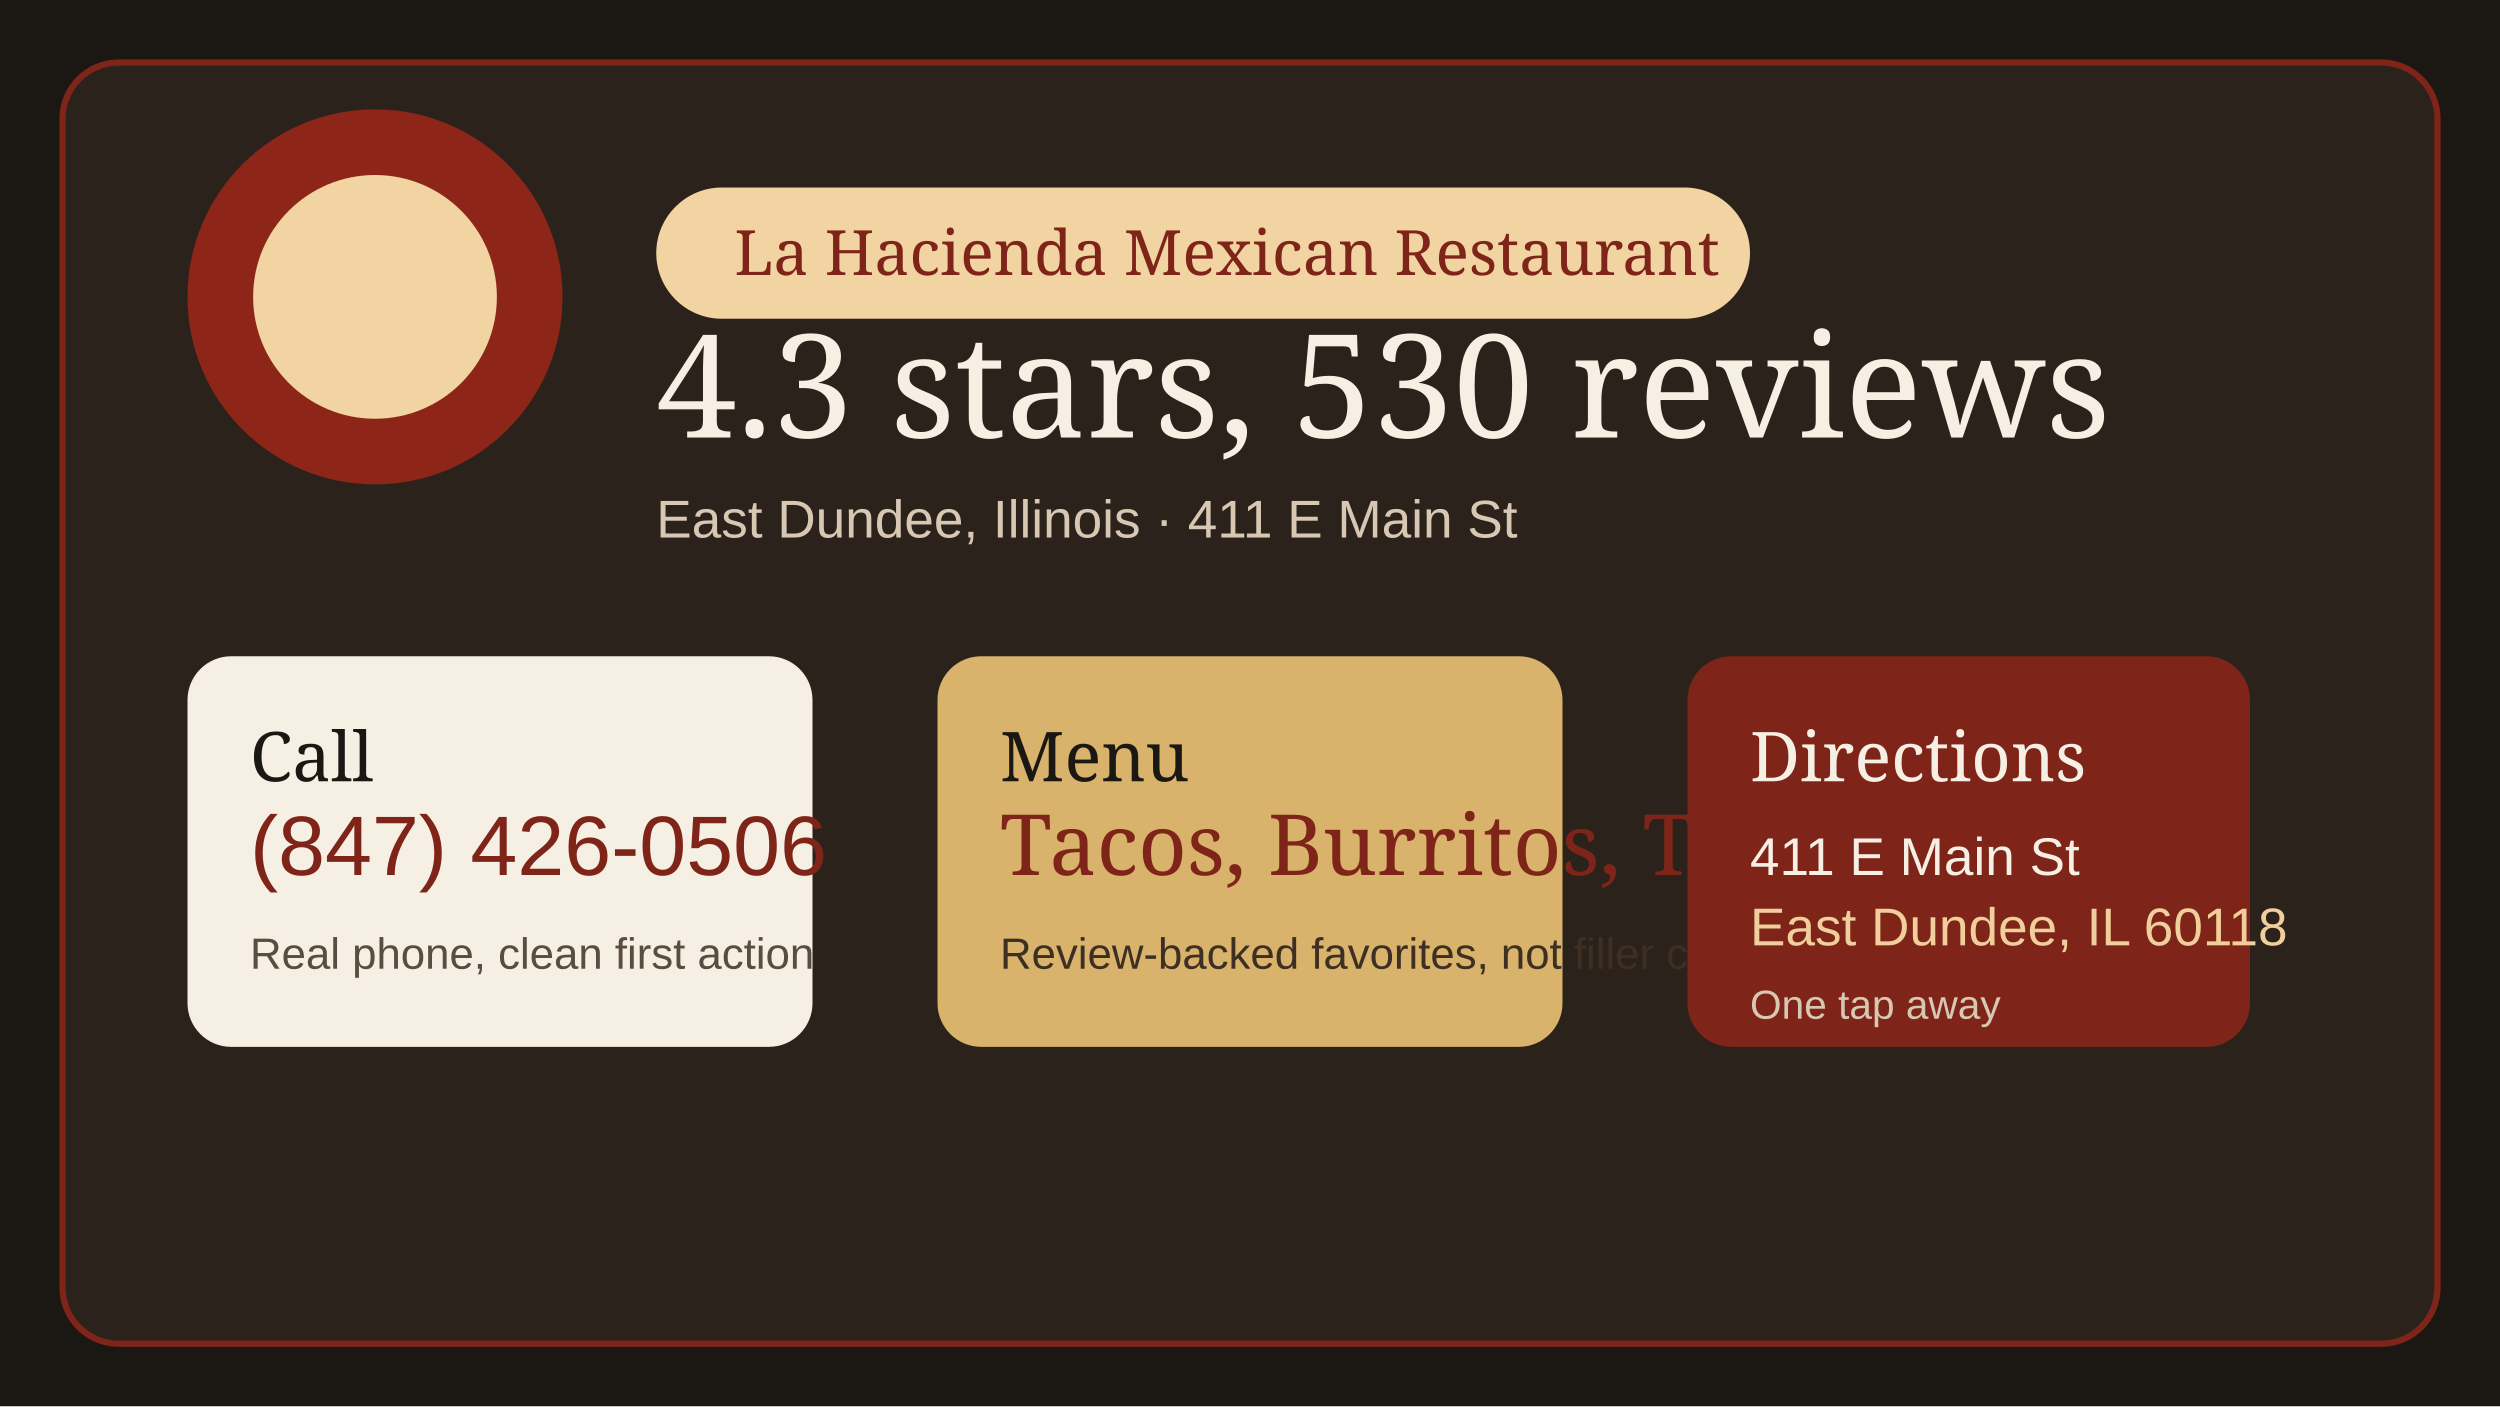
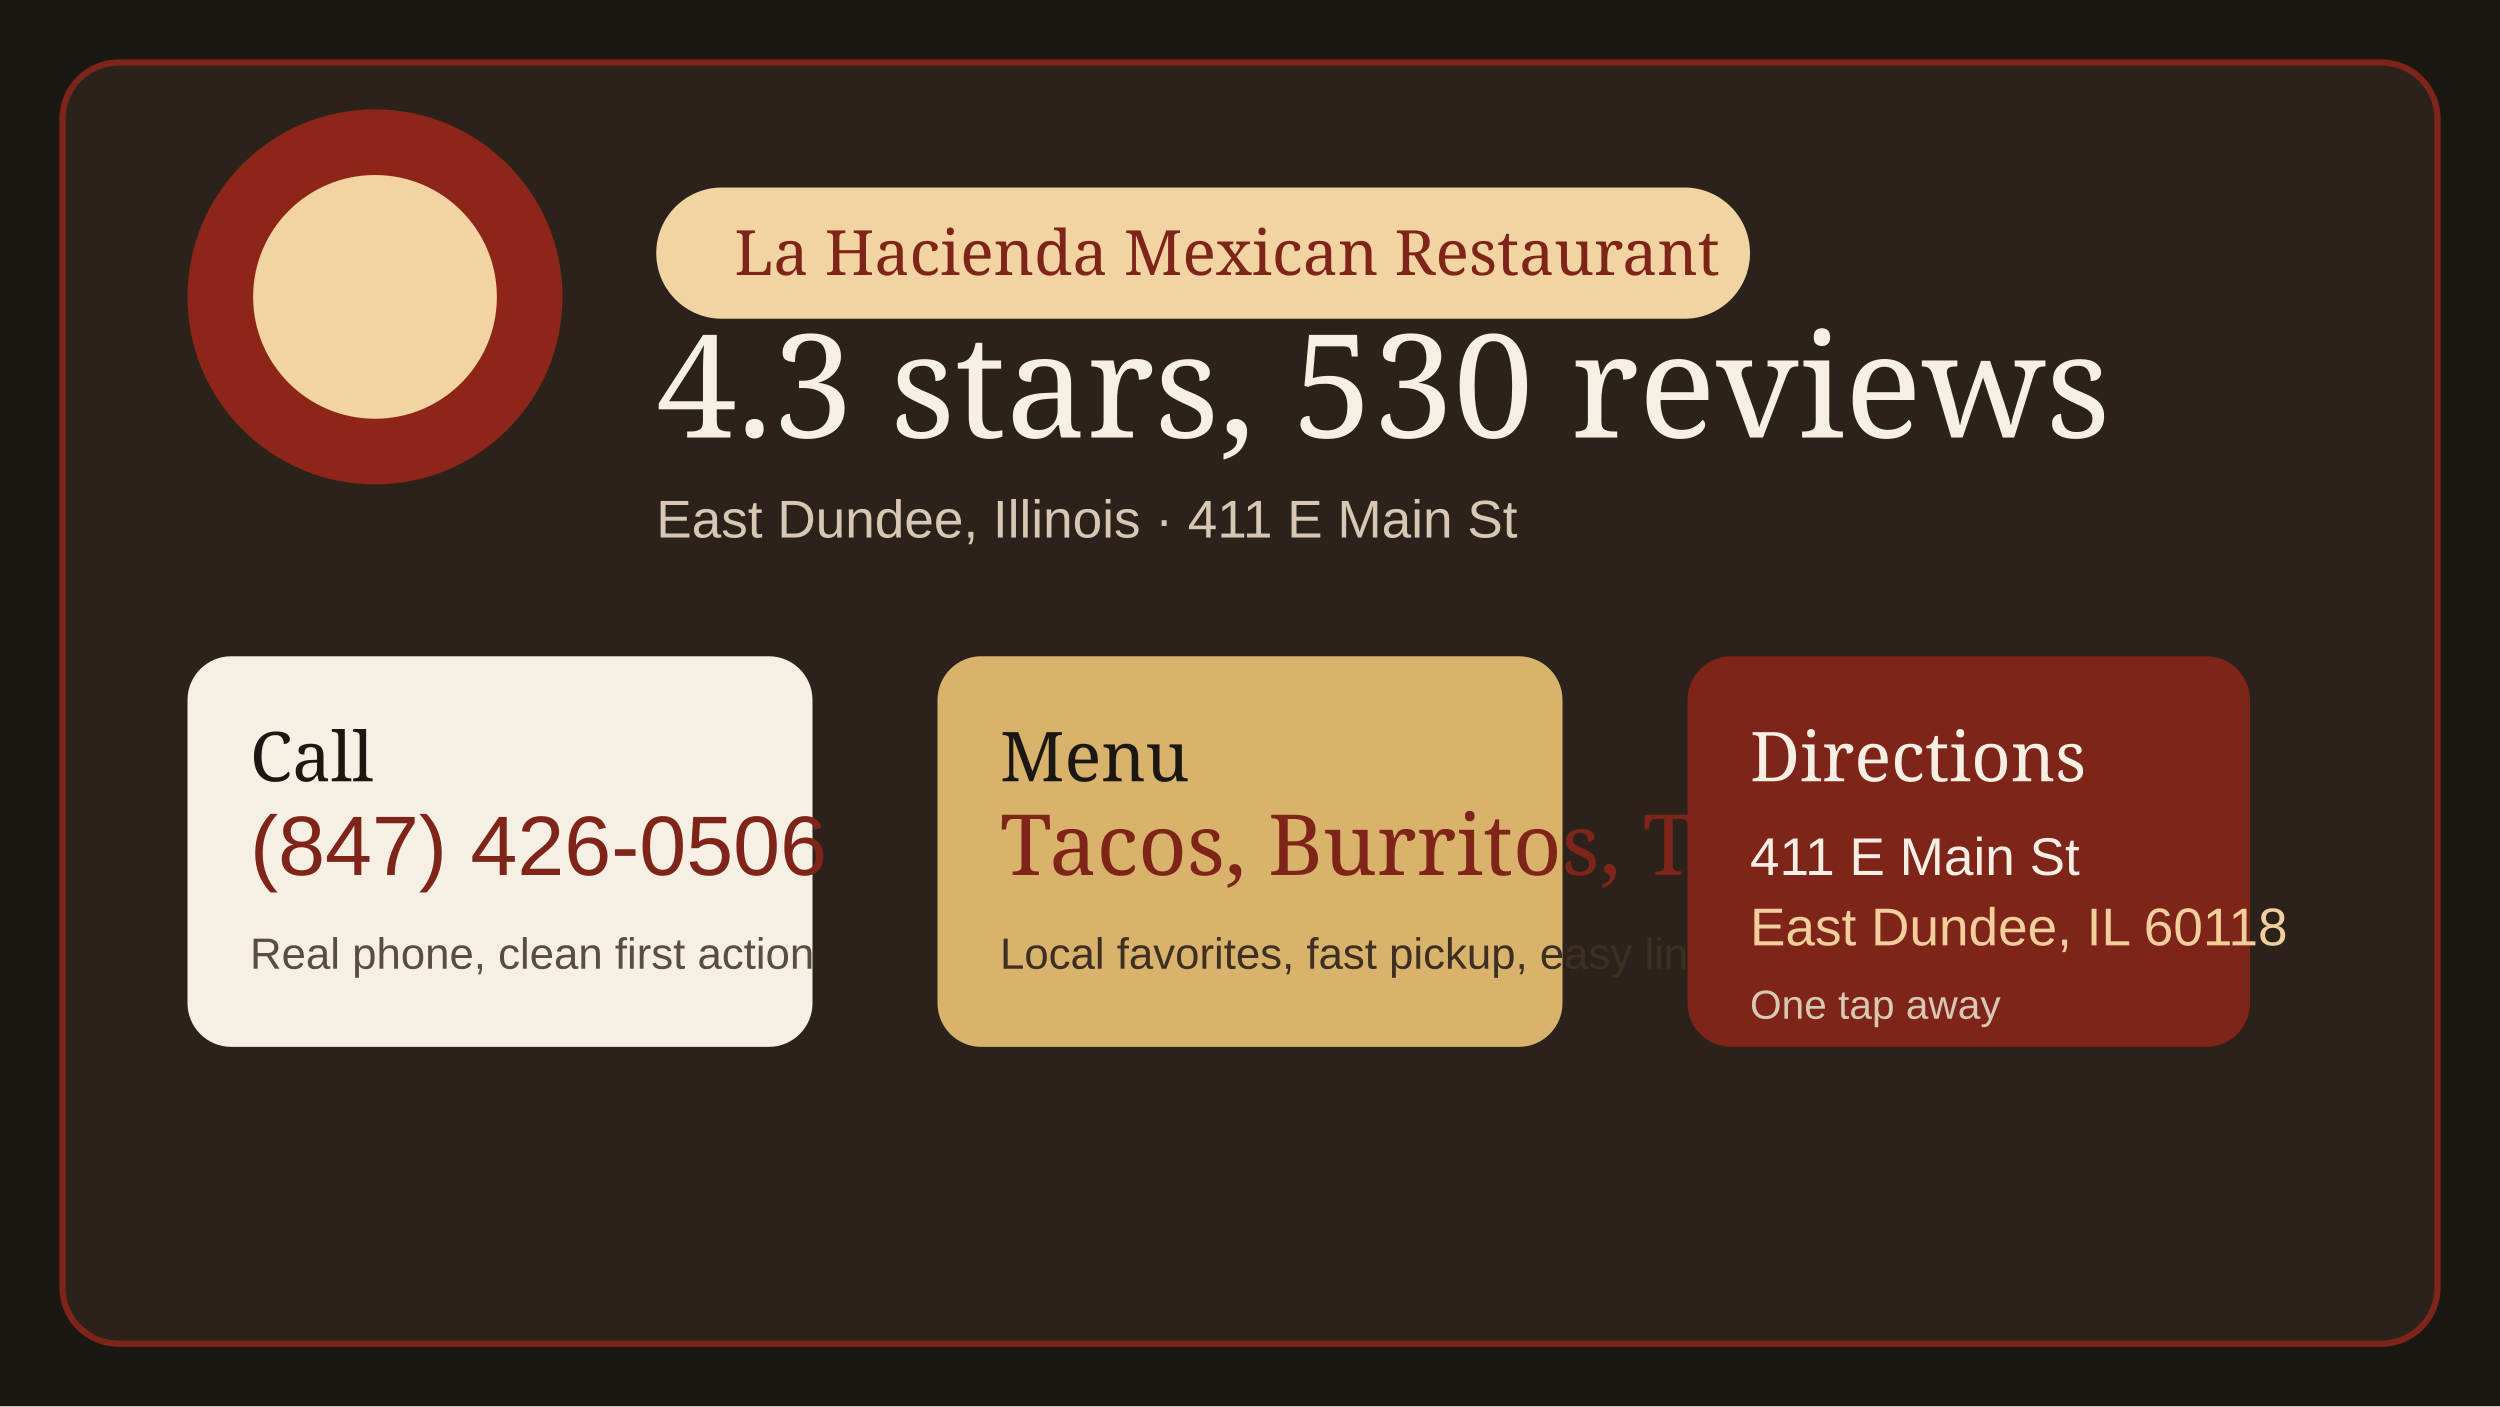
<svg xmlns="http://www.w3.org/2000/svg" viewBox="0 0 1600 900">
  <rect width="1600" height="900" fill="#1b1712" />
  <rect x="40" y="40" width="1520" height="820" rx="36" fill="#2b231b" stroke="#7f2418" stroke-width="4" />
  <circle cx="240" cy="190" r="120" fill="#8d2618" />
  <circle cx="240" cy="190" r="78" fill="#f2d3a2" />
  <rect x="420" y="120" width="700" height="84" rx="42" fill="#f2d3a2" />
  <text x="470" y="176" fill="#7f2418" font-size="40" font-family="Georgia, serif">La Hacienda Mexican Restaurant</text>
  <text x="420" y="280" fill="#f6efe4" font-size="92" font-family="Georgia, serif">4.3 stars, 530 reviews</text>
  <text x="420" y="344" fill="#d7c7b3" font-size="34" font-family="Arial, sans-serif">East Dundee, Illinois · 411 E Main St</text>
  <rect x="120" y="420" width="400" height="250" rx="28" fill="#f6efe4" />
  <text x="160" y="500" fill="#1b1712" font-size="44" font-family="Georgia, serif">Call</text>
  <text x="160" y="560" fill="#7f2418" font-size="54" font-family="Arial, sans-serif">(847) 426-0506</text>
  <text x="160" y="620" fill="#594d40" font-size="28" font-family="Arial, sans-serif">Real phone, clean first action</text>
  <rect x="600" y="420" width="400" height="250" rx="28" fill="#d9b36b" />
  <text x="640" y="500" fill="#1b1712" font-size="44" font-family="Georgia, serif">Menu</text>
  <text x="640" y="560" fill="#7f2418" font-size="54" font-family="Georgia, serif">Tacos, Burritos, Tortas</text>
-   <text x="640" y="620" fill="#3d2f22" font-size="28" font-family="Arial, sans-serif">Review-backed favorites, not filler copy</text>
+   <text x="640" y="620" fill="#3d2f22" font-size="28" font-family="Arial, sans-serif">Local favorites, fast pickup, easy links</text>
  <rect x="1080" y="420" width="360" height="250" rx="28" fill="#7f2418" />
  <text x="1120" y="500" fill="#f6efe4" font-size="44" font-family="Georgia, serif">Directions</text>
  <text x="1120" y="560" fill="#f6efe4" font-size="34" font-family="Arial, sans-serif">411 E Main St</text>
  <text x="1120" y="605" fill="#f0cf9c" font-size="34" font-family="Arial, sans-serif">East Dundee, IL 60118</text>
  <text x="1120" y="652" fill="#d7c7b3" font-size="26" font-family="Arial, sans-serif">One tap away</text>
</svg>
